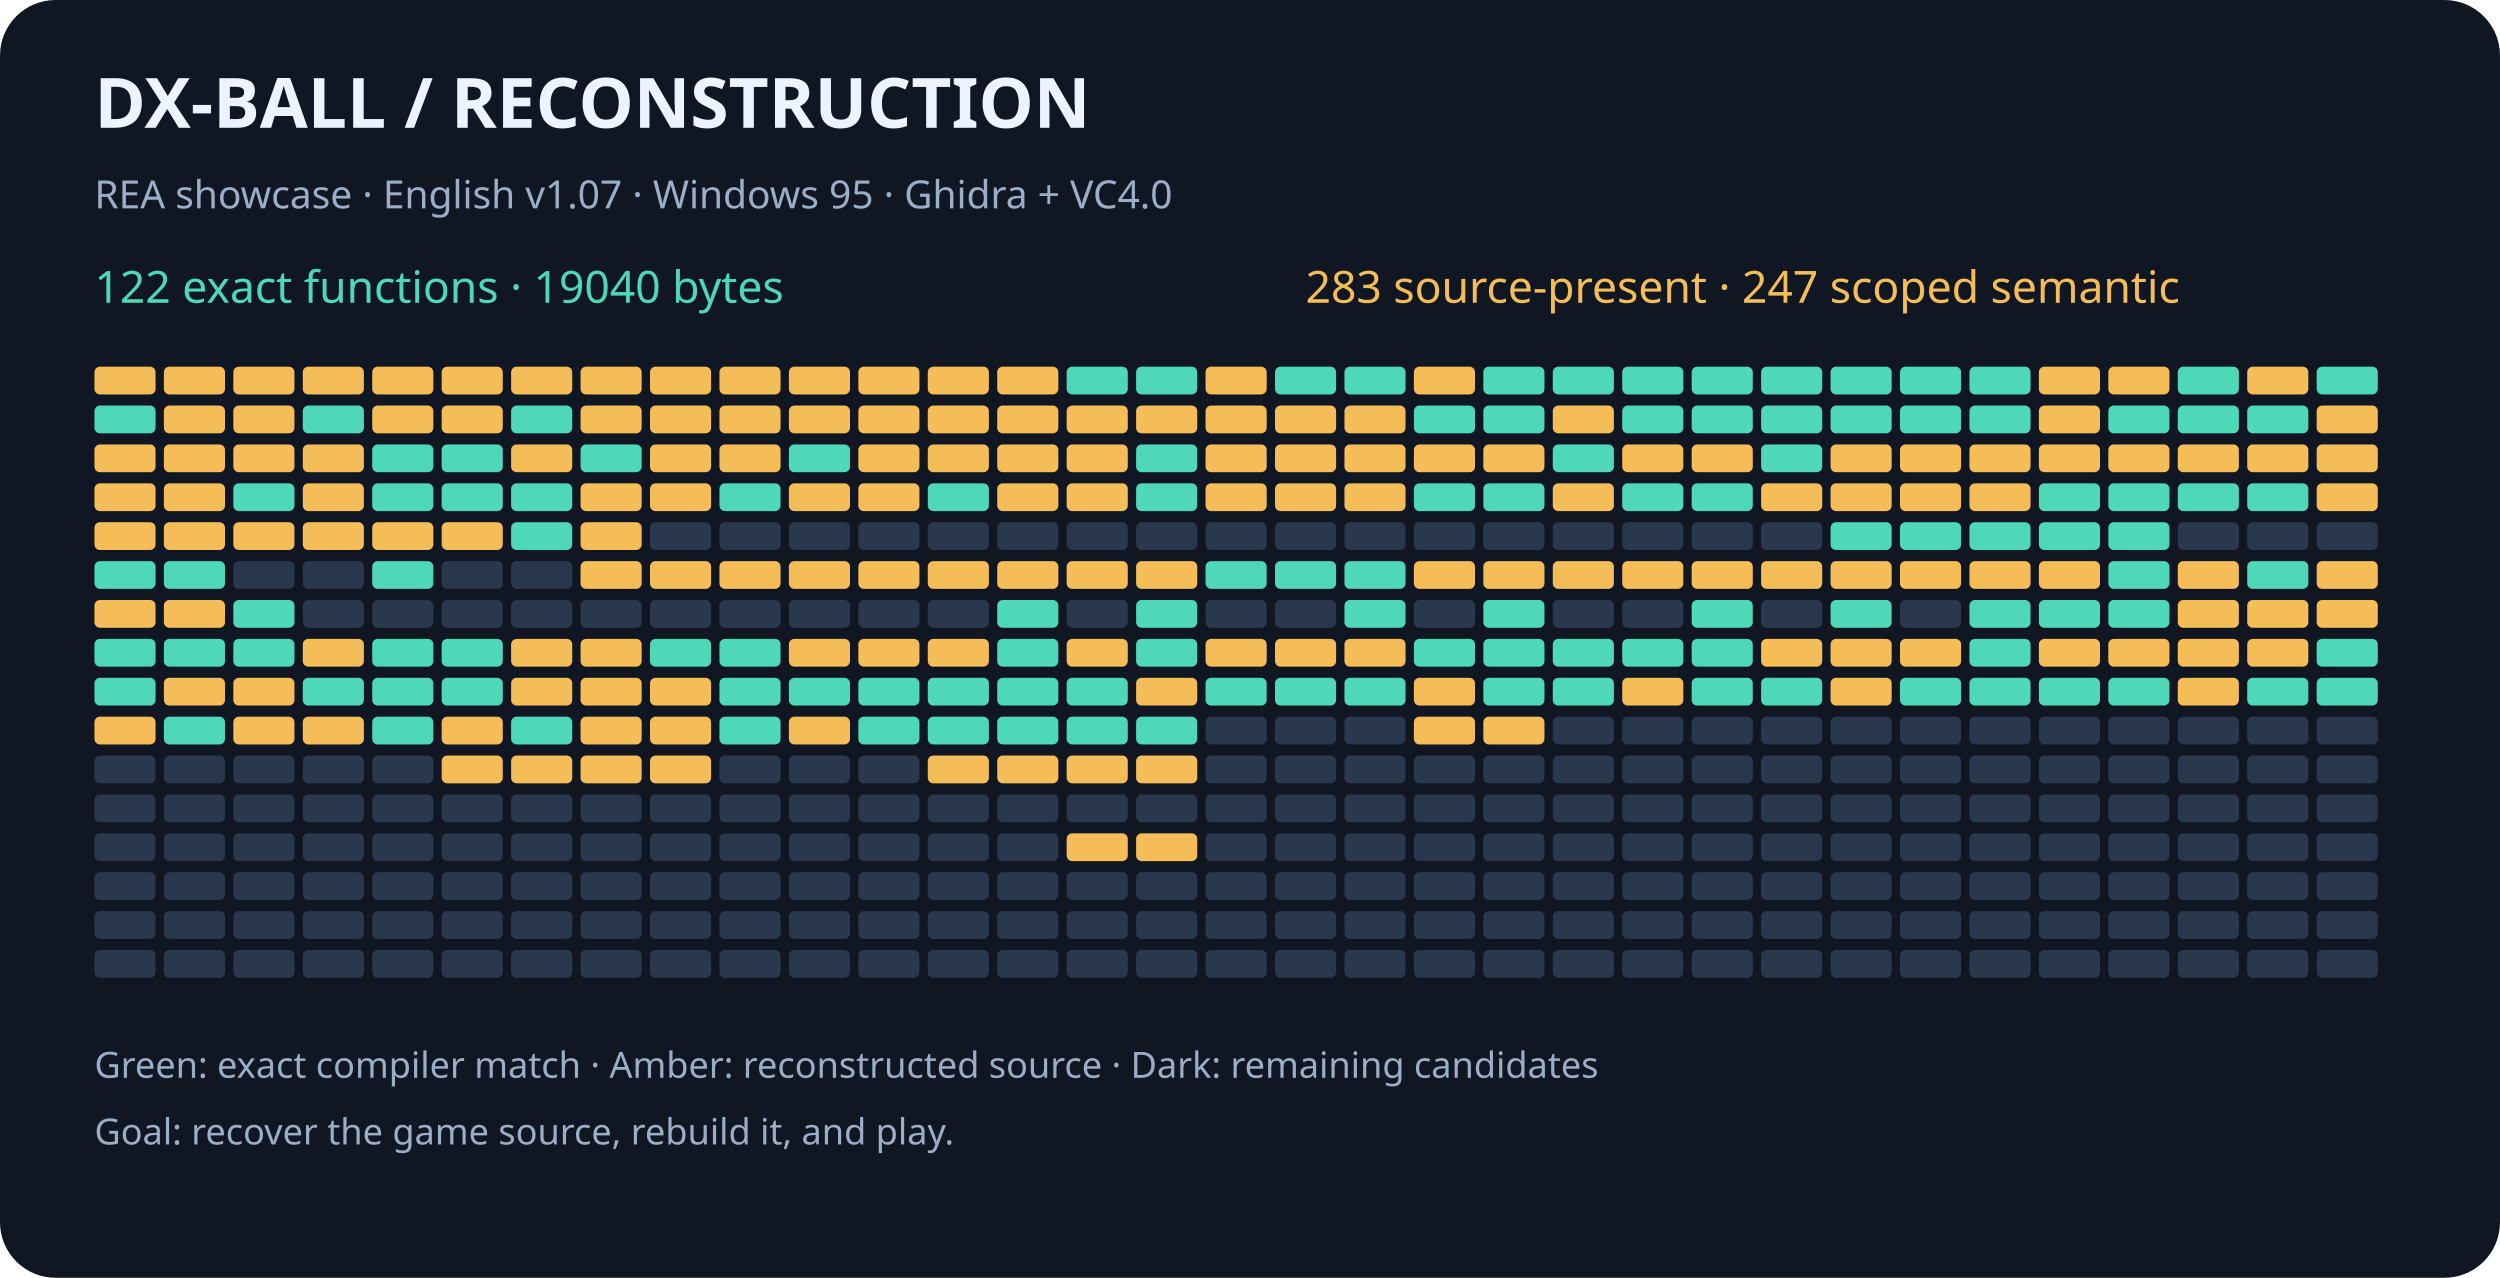
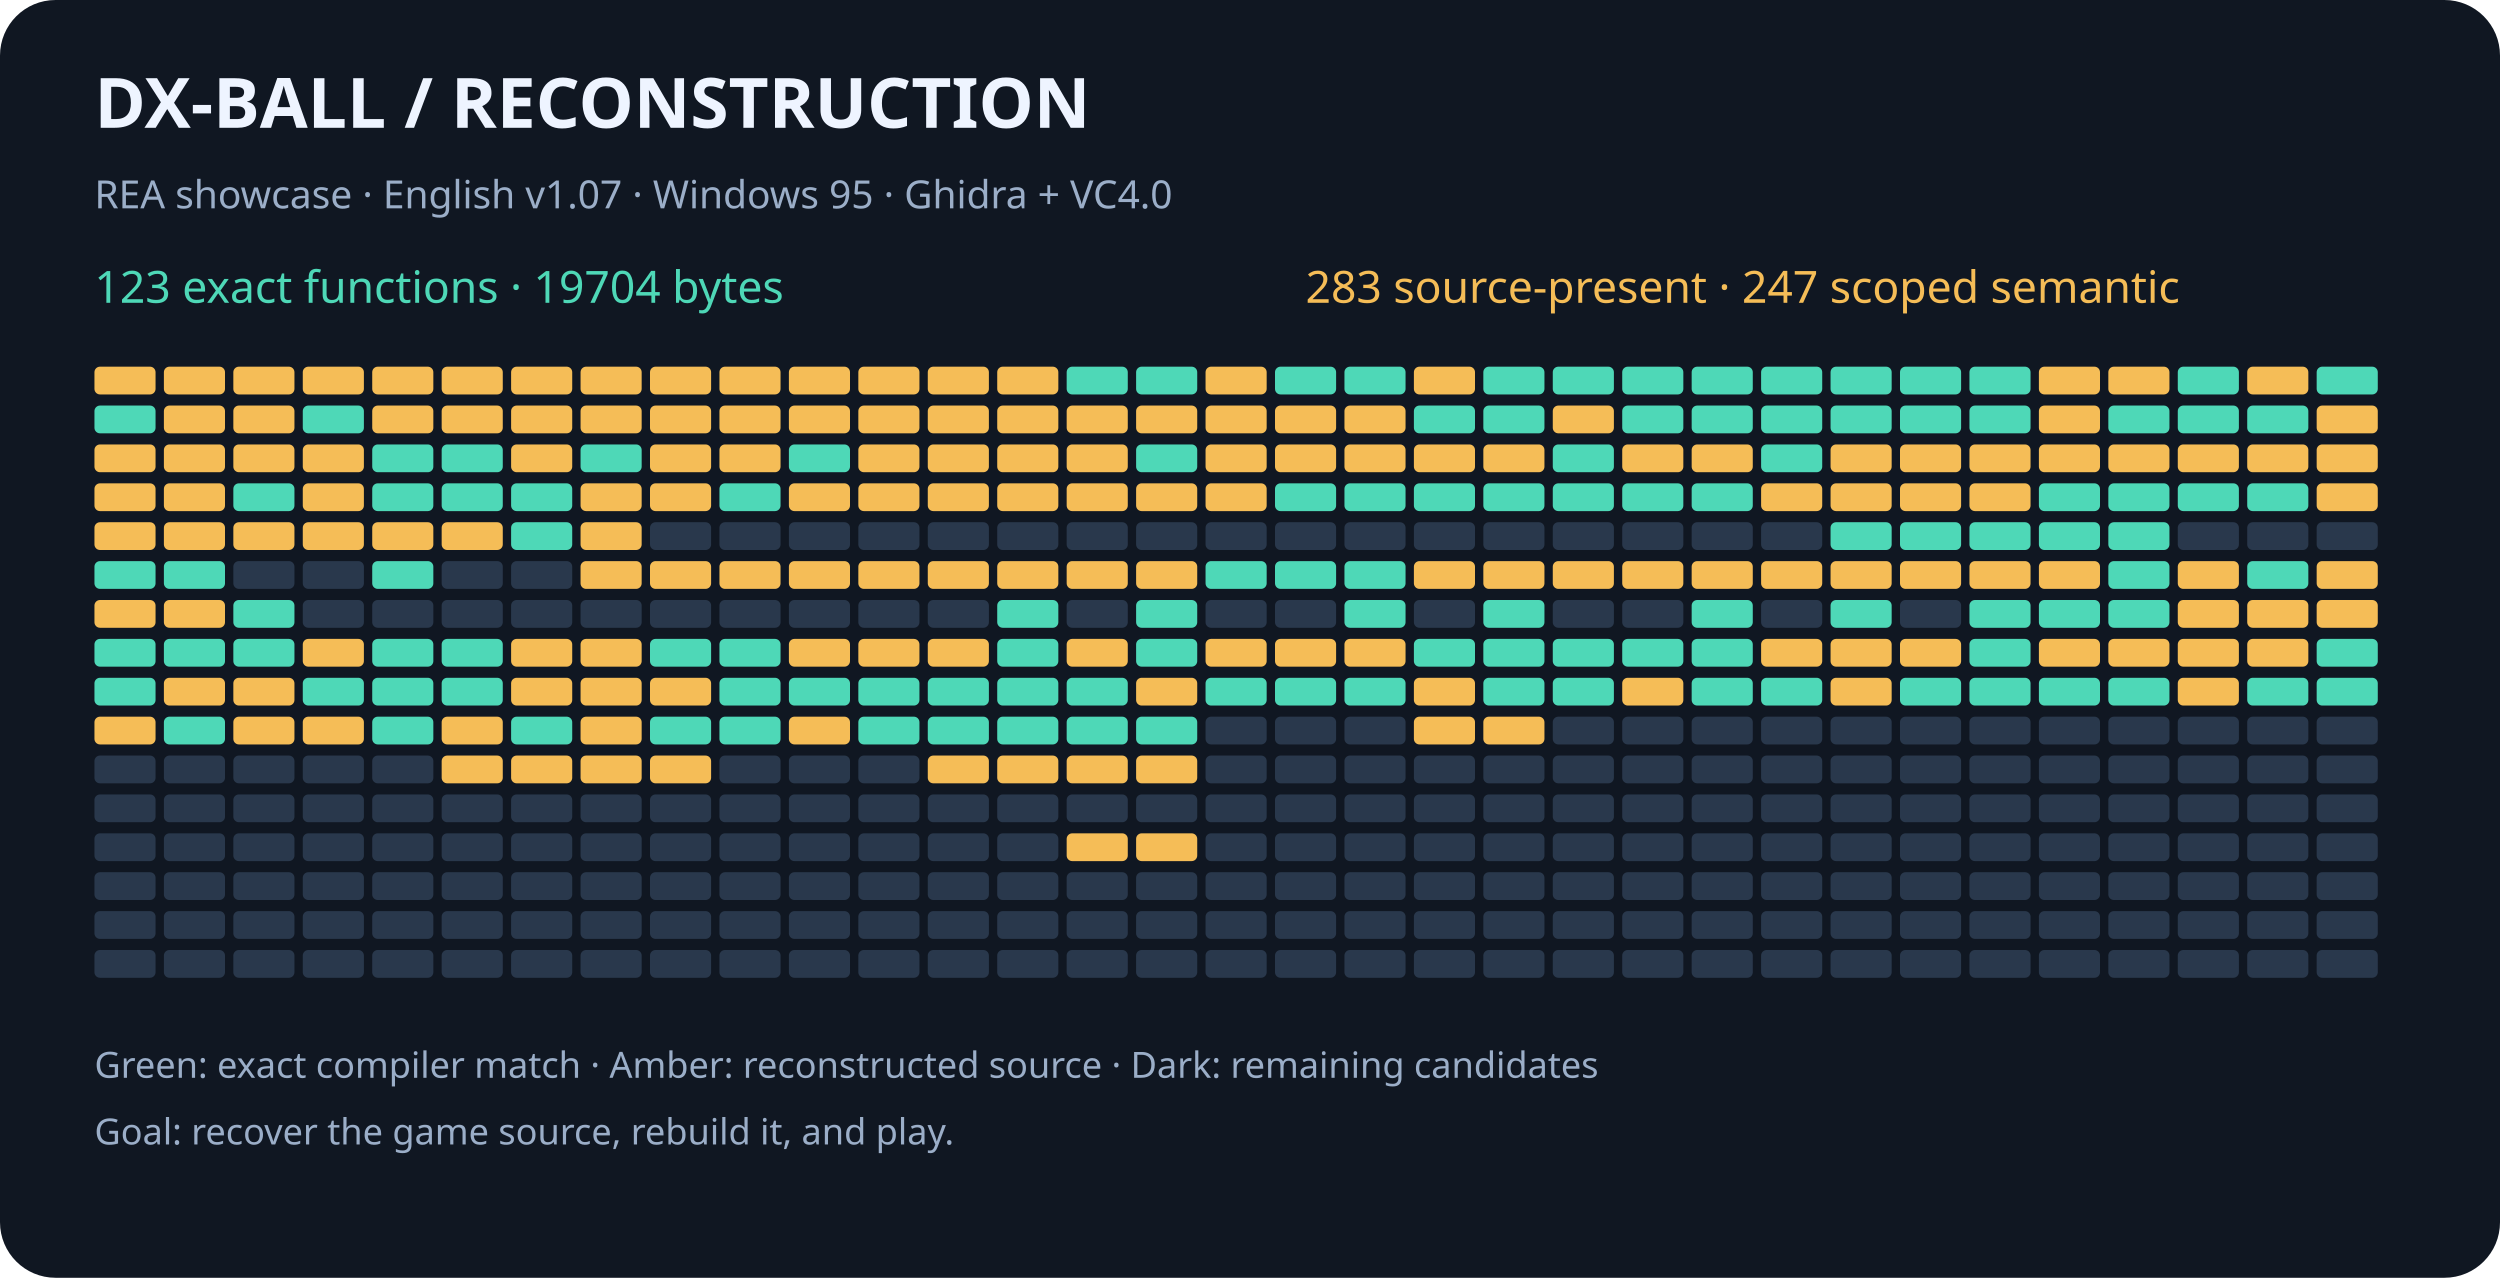
<svg xmlns="http://www.w3.org/2000/svg" width="900" height="460" viewBox="0 0 900 460" role="img" aria-labelledby="title desc">
  <rect width="900" height="460" rx="20" fill="#101722" />
  <g font-family="sans-serif">
    <text x="34" y="46" fill="#eef4ff" font-size="25" font-weight="bold">DX-BALL  /  RECONSTRUCTION</text>
    <text x="34" y="75" fill="#9baec8" font-size="14">REA showcase · English v1.07 · Windows 95 · Ghidra + VC4.0</text>
-     <text x="34" y="109" fill="#4ed8b7" font-size="16">122 exact functions · 19040 bytes</text>
+     <text x="34" y="109" fill="#4ed8b7" font-size="16">123 exact functions · 19704 bytes</text>
    <text x="470" y="109" fill="#f5bd57" font-size="16">283 source-present · 247 scoped semantic</text>
    <rect x="34" y="132" width="22" height="10" rx="2" fill="#f5bd57" />
    <rect x="59" y="132" width="22" height="10" rx="2" fill="#f5bd57" />
    <rect x="84" y="132" width="22" height="10" rx="2" fill="#f5bd57" />
    <rect x="109" y="132" width="22" height="10" rx="2" fill="#f5bd57" />
    <rect x="134" y="132" width="22" height="10" rx="2" fill="#f5bd57" />
    <rect x="159" y="132" width="22" height="10" rx="2" fill="#f5bd57" />
    <rect x="184" y="132" width="22" height="10" rx="2" fill="#f5bd57" />
    <rect x="209" y="132" width="22" height="10" rx="2" fill="#f5bd57" />
    <rect x="234" y="132" width="22" height="10" rx="2" fill="#f5bd57" />
    <rect x="259" y="132" width="22" height="10" rx="2" fill="#f5bd57" />
    <rect x="284" y="132" width="22" height="10" rx="2" fill="#f5bd57" />
    <rect x="309" y="132" width="22" height="10" rx="2" fill="#f5bd57" />
    <rect x="334" y="132" width="22" height="10" rx="2" fill="#f5bd57" />
    <rect x="359" y="132" width="22" height="10" rx="2" fill="#f5bd57" />
    <rect x="384" y="132" width="22" height="10" rx="2" fill="#4ed8b7" />
    <rect x="409" y="132" width="22" height="10" rx="2" fill="#4ed8b7" />
    <rect x="434" y="132" width="22" height="10" rx="2" fill="#f5bd57" />
    <rect x="459" y="132" width="22" height="10" rx="2" fill="#4ed8b7" />
    <rect x="484" y="132" width="22" height="10" rx="2" fill="#4ed8b7" />
    <rect x="509" y="132" width="22" height="10" rx="2" fill="#f5bd57" />
    <rect x="534" y="132" width="22" height="10" rx="2" fill="#4ed8b7" />
    <rect x="559" y="132" width="22" height="10" rx="2" fill="#4ed8b7" />
    <rect x="584" y="132" width="22" height="10" rx="2" fill="#4ed8b7" />
    <rect x="609" y="132" width="22" height="10" rx="2" fill="#4ed8b7" />
    <rect x="634" y="132" width="22" height="10" rx="2" fill="#4ed8b7" />
    <rect x="659" y="132" width="22" height="10" rx="2" fill="#4ed8b7" />
    <rect x="684" y="132" width="22" height="10" rx="2" fill="#4ed8b7" />
    <rect x="709" y="132" width="22" height="10" rx="2" fill="#4ed8b7" />
    <rect x="734" y="132" width="22" height="10" rx="2" fill="#f5bd57" />
    <rect x="759" y="132" width="22" height="10" rx="2" fill="#f5bd57" />
    <rect x="784" y="132" width="22" height="10" rx="2" fill="#4ed8b7" />
    <rect x="809" y="132" width="22" height="10" rx="2" fill="#f5bd57" />
    <rect x="834" y="132" width="22" height="10" rx="2" fill="#4ed8b7" />
    <rect x="34" y="146" width="22" height="10" rx="2" fill="#4ed8b7" />
    <rect x="59" y="146" width="22" height="10" rx="2" fill="#f5bd57" />
    <rect x="84" y="146" width="22" height="10" rx="2" fill="#f5bd57" />
    <rect x="109" y="146" width="22" height="10" rx="2" fill="#4ed8b7" />
    <rect x="134" y="146" width="22" height="10" rx="2" fill="#f5bd57" />
    <rect x="159" y="146" width="22" height="10" rx="2" fill="#f5bd57" />
-     <rect x="184" y="146" width="22" height="10" rx="2" fill="#4ed8b7" />
+     <rect x="184" y="146" width="22" height="10" rx="2" fill="#f5bd57" />
    <rect x="209" y="146" width="22" height="10" rx="2" fill="#f5bd57" />
    <rect x="234" y="146" width="22" height="10" rx="2" fill="#f5bd57" />
    <rect x="259" y="146" width="22" height="10" rx="2" fill="#f5bd57" />
    <rect x="284" y="146" width="22" height="10" rx="2" fill="#f5bd57" />
    <rect x="309" y="146" width="22" height="10" rx="2" fill="#f5bd57" />
    <rect x="334" y="146" width="22" height="10" rx="2" fill="#f5bd57" />
    <rect x="359" y="146" width="22" height="10" rx="2" fill="#f5bd57" />
    <rect x="384" y="146" width="22" height="10" rx="2" fill="#f5bd57" />
    <rect x="409" y="146" width="22" height="10" rx="2" fill="#f5bd57" />
    <rect x="434" y="146" width="22" height="10" rx="2" fill="#f5bd57" />
    <rect x="459" y="146" width="22" height="10" rx="2" fill="#f5bd57" />
    <rect x="484" y="146" width="22" height="10" rx="2" fill="#f5bd57" />
    <rect x="509" y="146" width="22" height="10" rx="2" fill="#4ed8b7" />
    <rect x="534" y="146" width="22" height="10" rx="2" fill="#4ed8b7" />
    <rect x="559" y="146" width="22" height="10" rx="2" fill="#f5bd57" />
    <rect x="584" y="146" width="22" height="10" rx="2" fill="#4ed8b7" />
    <rect x="609" y="146" width="22" height="10" rx="2" fill="#4ed8b7" />
    <rect x="634" y="146" width="22" height="10" rx="2" fill="#4ed8b7" />
    <rect x="659" y="146" width="22" height="10" rx="2" fill="#4ed8b7" />
    <rect x="684" y="146" width="22" height="10" rx="2" fill="#4ed8b7" />
    <rect x="709" y="146" width="22" height="10" rx="2" fill="#4ed8b7" />
    <rect x="734" y="146" width="22" height="10" rx="2" fill="#f5bd57" />
    <rect x="759" y="146" width="22" height="10" rx="2" fill="#4ed8b7" />
    <rect x="784" y="146" width="22" height="10" rx="2" fill="#4ed8b7" />
    <rect x="809" y="146" width="22" height="10" rx="2" fill="#4ed8b7" />
    <rect x="834" y="146" width="22" height="10" rx="2" fill="#f5bd57" />
    <rect x="34" y="160" width="22" height="10" rx="2" fill="#f5bd57" />
    <rect x="59" y="160" width="22" height="10" rx="2" fill="#f5bd57" />
    <rect x="84" y="160" width="22" height="10" rx="2" fill="#f5bd57" />
    <rect x="109" y="160" width="22" height="10" rx="2" fill="#f5bd57" />
    <rect x="134" y="160" width="22" height="10" rx="2" fill="#4ed8b7" />
    <rect x="159" y="160" width="22" height="10" rx="2" fill="#4ed8b7" />
    <rect x="184" y="160" width="22" height="10" rx="2" fill="#f5bd57" />
    <rect x="209" y="160" width="22" height="10" rx="2" fill="#4ed8b7" />
    <rect x="234" y="160" width="22" height="10" rx="2" fill="#f5bd57" />
    <rect x="259" y="160" width="22" height="10" rx="2" fill="#f5bd57" />
    <rect x="284" y="160" width="22" height="10" rx="2" fill="#4ed8b7" />
    <rect x="309" y="160" width="22" height="10" rx="2" fill="#f5bd57" />
    <rect x="334" y="160" width="22" height="10" rx="2" fill="#f5bd57" />
    <rect x="359" y="160" width="22" height="10" rx="2" fill="#f5bd57" />
    <rect x="384" y="160" width="22" height="10" rx="2" fill="#f5bd57" />
    <rect x="409" y="160" width="22" height="10" rx="2" fill="#4ed8b7" />
    <rect x="434" y="160" width="22" height="10" rx="2" fill="#f5bd57" />
    <rect x="459" y="160" width="22" height="10" rx="2" fill="#f5bd57" />
    <rect x="484" y="160" width="22" height="10" rx="2" fill="#f5bd57" />
    <rect x="509" y="160" width="22" height="10" rx="2" fill="#f5bd57" />
    <rect x="534" y="160" width="22" height="10" rx="2" fill="#f5bd57" />
    <rect x="559" y="160" width="22" height="10" rx="2" fill="#4ed8b7" />
    <rect x="584" y="160" width="22" height="10" rx="2" fill="#f5bd57" />
    <rect x="609" y="160" width="22" height="10" rx="2" fill="#f5bd57" />
    <rect x="634" y="160" width="22" height="10" rx="2" fill="#4ed8b7" />
    <rect x="659" y="160" width="22" height="10" rx="2" fill="#f5bd57" />
    <rect x="684" y="160" width="22" height="10" rx="2" fill="#f5bd57" />
    <rect x="709" y="160" width="22" height="10" rx="2" fill="#f5bd57" />
    <rect x="734" y="160" width="22" height="10" rx="2" fill="#f5bd57" />
    <rect x="759" y="160" width="22" height="10" rx="2" fill="#f5bd57" />
    <rect x="784" y="160" width="22" height="10" rx="2" fill="#f5bd57" />
    <rect x="809" y="160" width="22" height="10" rx="2" fill="#f5bd57" />
    <rect x="834" y="160" width="22" height="10" rx="2" fill="#f5bd57" />
    <rect x="34" y="174" width="22" height="10" rx="2" fill="#f5bd57" />
    <rect x="59" y="174" width="22" height="10" rx="2" fill="#f5bd57" />
    <rect x="84" y="174" width="22" height="10" rx="2" fill="#4ed8b7" />
    <rect x="109" y="174" width="22" height="10" rx="2" fill="#f5bd57" />
    <rect x="134" y="174" width="22" height="10" rx="2" fill="#4ed8b7" />
    <rect x="159" y="174" width="22" height="10" rx="2" fill="#4ed8b7" />
    <rect x="184" y="174" width="22" height="10" rx="2" fill="#4ed8b7" />
    <rect x="209" y="174" width="22" height="10" rx="2" fill="#f5bd57" />
    <rect x="234" y="174" width="22" height="10" rx="2" fill="#f5bd57" />
    <rect x="259" y="174" width="22" height="10" rx="2" fill="#4ed8b7" />
    <rect x="284" y="174" width="22" height="10" rx="2" fill="#f5bd57" />
    <rect x="309" y="174" width="22" height="10" rx="2" fill="#f5bd57" />
-     <rect x="334" y="174" width="22" height="10" rx="2" fill="#4ed8b7" />
+     <rect x="334" y="174" width="22" height="10" rx="2" fill="#f5bd57" />
    <rect x="359" y="174" width="22" height="10" rx="2" fill="#f5bd57" />
    <rect x="384" y="174" width="22" height="10" rx="2" fill="#f5bd57" />
-     <rect x="409" y="174" width="22" height="10" rx="2" fill="#4ed8b7" />
+     <rect x="409" y="174" width="22" height="10" rx="2" fill="#f5bd57" />
    <rect x="434" y="174" width="22" height="10" rx="2" fill="#f5bd57" />
-     <rect x="459" y="174" width="22" height="10" rx="2" fill="#f5bd57" />
-     <rect x="484" y="174" width="22" height="10" rx="2" fill="#f5bd57" />
+     <rect x="459" y="174" width="22" height="10" rx="2" fill="#4ed8b7" />
+     <rect x="484" y="174" width="22" height="10" rx="2" fill="#4ed8b7" />
    <rect x="509" y="174" width="22" height="10" rx="2" fill="#4ed8b7" />
    <rect x="534" y="174" width="22" height="10" rx="2" fill="#4ed8b7" />
-     <rect x="559" y="174" width="22" height="10" rx="2" fill="#f5bd57" />
+     <rect x="559" y="174" width="22" height="10" rx="2" fill="#4ed8b7" />
    <rect x="584" y="174" width="22" height="10" rx="2" fill="#4ed8b7" />
    <rect x="609" y="174" width="22" height="10" rx="2" fill="#4ed8b7" />
    <rect x="634" y="174" width="22" height="10" rx="2" fill="#f5bd57" />
    <rect x="659" y="174" width="22" height="10" rx="2" fill="#f5bd57" />
    <rect x="684" y="174" width="22" height="10" rx="2" fill="#f5bd57" />
    <rect x="709" y="174" width="22" height="10" rx="2" fill="#f5bd57" />
    <rect x="734" y="174" width="22" height="10" rx="2" fill="#4ed8b7" />
    <rect x="759" y="174" width="22" height="10" rx="2" fill="#4ed8b7" />
    <rect x="784" y="174" width="22" height="10" rx="2" fill="#4ed8b7" />
    <rect x="809" y="174" width="22" height="10" rx="2" fill="#4ed8b7" />
    <rect x="834" y="174" width="22" height="10" rx="2" fill="#f5bd57" />
    <rect x="34" y="188" width="22" height="10" rx="2" fill="#f5bd57" />
    <rect x="59" y="188" width="22" height="10" rx="2" fill="#f5bd57" />
    <rect x="84" y="188" width="22" height="10" rx="2" fill="#f5bd57" />
    <rect x="109" y="188" width="22" height="10" rx="2" fill="#f5bd57" />
    <rect x="134" y="188" width="22" height="10" rx="2" fill="#f5bd57" />
    <rect x="159" y="188" width="22" height="10" rx="2" fill="#f5bd57" />
    <rect x="184" y="188" width="22" height="10" rx="2" fill="#4ed8b7" />
    <rect x="209" y="188" width="22" height="10" rx="2" fill="#f5bd57" />
    <rect x="234" y="188" width="22" height="10" rx="2" fill="#29384c" />
    <rect x="259" y="188" width="22" height="10" rx="2" fill="#29384c" />
    <rect x="284" y="188" width="22" height="10" rx="2" fill="#29384c" />
    <rect x="309" y="188" width="22" height="10" rx="2" fill="#29384c" />
    <rect x="334" y="188" width="22" height="10" rx="2" fill="#29384c" />
    <rect x="359" y="188" width="22" height="10" rx="2" fill="#29384c" />
    <rect x="384" y="188" width="22" height="10" rx="2" fill="#29384c" />
    <rect x="409" y="188" width="22" height="10" rx="2" fill="#29384c" />
    <rect x="434" y="188" width="22" height="10" rx="2" fill="#29384c" />
    <rect x="459" y="188" width="22" height="10" rx="2" fill="#29384c" />
    <rect x="484" y="188" width="22" height="10" rx="2" fill="#29384c" />
    <rect x="509" y="188" width="22" height="10" rx="2" fill="#29384c" />
    <rect x="534" y="188" width="22" height="10" rx="2" fill="#29384c" />
    <rect x="559" y="188" width="22" height="10" rx="2" fill="#29384c" />
    <rect x="584" y="188" width="22" height="10" rx="2" fill="#29384c" />
    <rect x="609" y="188" width="22" height="10" rx="2" fill="#29384c" />
    <rect x="634" y="188" width="22" height="10" rx="2" fill="#29384c" />
    <rect x="659" y="188" width="22" height="10" rx="2" fill="#4ed8b7" />
    <rect x="684" y="188" width="22" height="10" rx="2" fill="#4ed8b7" />
    <rect x="709" y="188" width="22" height="10" rx="2" fill="#4ed8b7" />
    <rect x="734" y="188" width="22" height="10" rx="2" fill="#4ed8b7" />
    <rect x="759" y="188" width="22" height="10" rx="2" fill="#4ed8b7" />
    <rect x="784" y="188" width="22" height="10" rx="2" fill="#29384c" />
    <rect x="809" y="188" width="22" height="10" rx="2" fill="#29384c" />
    <rect x="834" y="188" width="22" height="10" rx="2" fill="#29384c" />
    <rect x="34" y="202" width="22" height="10" rx="2" fill="#4ed8b7" />
    <rect x="59" y="202" width="22" height="10" rx="2" fill="#4ed8b7" />
    <rect x="84" y="202" width="22" height="10" rx="2" fill="#29384c" />
    <rect x="109" y="202" width="22" height="10" rx="2" fill="#29384c" />
    <rect x="134" y="202" width="22" height="10" rx="2" fill="#4ed8b7" />
    <rect x="159" y="202" width="22" height="10" rx="2" fill="#29384c" />
    <rect x="184" y="202" width="22" height="10" rx="2" fill="#29384c" />
    <rect x="209" y="202" width="22" height="10" rx="2" fill="#f5bd57" />
    <rect x="234" y="202" width="22" height="10" rx="2" fill="#f5bd57" />
    <rect x="259" y="202" width="22" height="10" rx="2" fill="#f5bd57" />
    <rect x="284" y="202" width="22" height="10" rx="2" fill="#f5bd57" />
    <rect x="309" y="202" width="22" height="10" rx="2" fill="#f5bd57" />
    <rect x="334" y="202" width="22" height="10" rx="2" fill="#f5bd57" />
    <rect x="359" y="202" width="22" height="10" rx="2" fill="#f5bd57" />
    <rect x="384" y="202" width="22" height="10" rx="2" fill="#f5bd57" />
    <rect x="409" y="202" width="22" height="10" rx="2" fill="#f5bd57" />
    <rect x="434" y="202" width="22" height="10" rx="2" fill="#4ed8b7" />
    <rect x="459" y="202" width="22" height="10" rx="2" fill="#4ed8b7" />
    <rect x="484" y="202" width="22" height="10" rx="2" fill="#4ed8b7" />
    <rect x="509" y="202" width="22" height="10" rx="2" fill="#f5bd57" />
    <rect x="534" y="202" width="22" height="10" rx="2" fill="#f5bd57" />
    <rect x="559" y="202" width="22" height="10" rx="2" fill="#f5bd57" />
    <rect x="584" y="202" width="22" height="10" rx="2" fill="#f5bd57" />
    <rect x="609" y="202" width="22" height="10" rx="2" fill="#f5bd57" />
    <rect x="634" y="202" width="22" height="10" rx="2" fill="#f5bd57" />
    <rect x="659" y="202" width="22" height="10" rx="2" fill="#f5bd57" />
    <rect x="684" y="202" width="22" height="10" rx="2" fill="#f5bd57" />
    <rect x="709" y="202" width="22" height="10" rx="2" fill="#f5bd57" />
    <rect x="734" y="202" width="22" height="10" rx="2" fill="#f5bd57" />
    <rect x="759" y="202" width="22" height="10" rx="2" fill="#4ed8b7" />
    <rect x="784" y="202" width="22" height="10" rx="2" fill="#f5bd57" />
    <rect x="809" y="202" width="22" height="10" rx="2" fill="#4ed8b7" />
    <rect x="834" y="202" width="22" height="10" rx="2" fill="#f5bd57" />
    <rect x="34" y="216" width="22" height="10" rx="2" fill="#f5bd57" />
    <rect x="59" y="216" width="22" height="10" rx="2" fill="#f5bd57" />
    <rect x="84" y="216" width="22" height="10" rx="2" fill="#4ed8b7" />
    <rect x="109" y="216" width="22" height="10" rx="2" fill="#29384c" />
    <rect x="134" y="216" width="22" height="10" rx="2" fill="#29384c" />
    <rect x="159" y="216" width="22" height="10" rx="2" fill="#29384c" />
    <rect x="184" y="216" width="22" height="10" rx="2" fill="#29384c" />
    <rect x="209" y="216" width="22" height="10" rx="2" fill="#29384c" />
    <rect x="234" y="216" width="22" height="10" rx="2" fill="#29384c" />
    <rect x="259" y="216" width="22" height="10" rx="2" fill="#29384c" />
    <rect x="284" y="216" width="22" height="10" rx="2" fill="#29384c" />
    <rect x="309" y="216" width="22" height="10" rx="2" fill="#29384c" />
    <rect x="334" y="216" width="22" height="10" rx="2" fill="#29384c" />
    <rect x="359" y="216" width="22" height="10" rx="2" fill="#4ed8b7" />
    <rect x="384" y="216" width="22" height="10" rx="2" fill="#29384c" />
    <rect x="409" y="216" width="22" height="10" rx="2" fill="#4ed8b7" />
    <rect x="434" y="216" width="22" height="10" rx="2" fill="#29384c" />
    <rect x="459" y="216" width="22" height="10" rx="2" fill="#29384c" />
    <rect x="484" y="216" width="22" height="10" rx="2" fill="#4ed8b7" />
    <rect x="509" y="216" width="22" height="10" rx="2" fill="#29384c" />
    <rect x="534" y="216" width="22" height="10" rx="2" fill="#4ed8b7" />
    <rect x="559" y="216" width="22" height="10" rx="2" fill="#29384c" />
    <rect x="584" y="216" width="22" height="10" rx="2" fill="#29384c" />
    <rect x="609" y="216" width="22" height="10" rx="2" fill="#4ed8b7" />
    <rect x="634" y="216" width="22" height="10" rx="2" fill="#29384c" />
    <rect x="659" y="216" width="22" height="10" rx="2" fill="#4ed8b7" />
    <rect x="684" y="216" width="22" height="10" rx="2" fill="#29384c" />
    <rect x="709" y="216" width="22" height="10" rx="2" fill="#4ed8b7" />
    <rect x="734" y="216" width="22" height="10" rx="2" fill="#4ed8b7" />
    <rect x="759" y="216" width="22" height="10" rx="2" fill="#4ed8b7" />
    <rect x="784" y="216" width="22" height="10" rx="2" fill="#f5bd57" />
    <rect x="809" y="216" width="22" height="10" rx="2" fill="#f5bd57" />
    <rect x="834" y="216" width="22" height="10" rx="2" fill="#f5bd57" />
    <rect x="34" y="230" width="22" height="10" rx="2" fill="#4ed8b7" />
    <rect x="59" y="230" width="22" height="10" rx="2" fill="#4ed8b7" />
    <rect x="84" y="230" width="22" height="10" rx="2" fill="#4ed8b7" />
    <rect x="109" y="230" width="22" height="10" rx="2" fill="#f5bd57" />
    <rect x="134" y="230" width="22" height="10" rx="2" fill="#4ed8b7" />
    <rect x="159" y="230" width="22" height="10" rx="2" fill="#4ed8b7" />
    <rect x="184" y="230" width="22" height="10" rx="2" fill="#f5bd57" />
    <rect x="209" y="230" width="22" height="10" rx="2" fill="#f5bd57" />
    <rect x="234" y="230" width="22" height="10" rx="2" fill="#4ed8b7" />
    <rect x="259" y="230" width="22" height="10" rx="2" fill="#4ed8b7" />
    <rect x="284" y="230" width="22" height="10" rx="2" fill="#f5bd57" />
    <rect x="309" y="230" width="22" height="10" rx="2" fill="#f5bd57" />
    <rect x="334" y="230" width="22" height="10" rx="2" fill="#f5bd57" />
    <rect x="359" y="230" width="22" height="10" rx="2" fill="#4ed8b7" />
    <rect x="384" y="230" width="22" height="10" rx="2" fill="#f5bd57" />
    <rect x="409" y="230" width="22" height="10" rx="2" fill="#4ed8b7" />
    <rect x="434" y="230" width="22" height="10" rx="2" fill="#f5bd57" />
    <rect x="459" y="230" width="22" height="10" rx="2" fill="#f5bd57" />
    <rect x="484" y="230" width="22" height="10" rx="2" fill="#f5bd57" />
    <rect x="509" y="230" width="22" height="10" rx="2" fill="#4ed8b7" />
    <rect x="534" y="230" width="22" height="10" rx="2" fill="#4ed8b7" />
    <rect x="559" y="230" width="22" height="10" rx="2" fill="#4ed8b7" />
    <rect x="584" y="230" width="22" height="10" rx="2" fill="#4ed8b7" />
    <rect x="609" y="230" width="22" height="10" rx="2" fill="#4ed8b7" />
    <rect x="634" y="230" width="22" height="10" rx="2" fill="#f5bd57" />
    <rect x="659" y="230" width="22" height="10" rx="2" fill="#f5bd57" />
    <rect x="684" y="230" width="22" height="10" rx="2" fill="#f5bd57" />
    <rect x="709" y="230" width="22" height="10" rx="2" fill="#4ed8b7" />
    <rect x="734" y="230" width="22" height="10" rx="2" fill="#f5bd57" />
    <rect x="759" y="230" width="22" height="10" rx="2" fill="#f5bd57" />
    <rect x="784" y="230" width="22" height="10" rx="2" fill="#f5bd57" />
    <rect x="809" y="230" width="22" height="10" rx="2" fill="#f5bd57" />
    <rect x="834" y="230" width="22" height="10" rx="2" fill="#4ed8b7" />
    <rect x="34" y="244" width="22" height="10" rx="2" fill="#4ed8b7" />
    <rect x="59" y="244" width="22" height="10" rx="2" fill="#f5bd57" />
    <rect x="84" y="244" width="22" height="10" rx="2" fill="#f5bd57" />
    <rect x="109" y="244" width="22" height="10" rx="2" fill="#4ed8b7" />
    <rect x="134" y="244" width="22" height="10" rx="2" fill="#4ed8b7" />
    <rect x="159" y="244" width="22" height="10" rx="2" fill="#4ed8b7" />
    <rect x="184" y="244" width="22" height="10" rx="2" fill="#f5bd57" />
    <rect x="209" y="244" width="22" height="10" rx="2" fill="#f5bd57" />
    <rect x="234" y="244" width="22" height="10" rx="2" fill="#f5bd57" />
    <rect x="259" y="244" width="22" height="10" rx="2" fill="#4ed8b7" />
    <rect x="284" y="244" width="22" height="10" rx="2" fill="#4ed8b7" />
    <rect x="309" y="244" width="22" height="10" rx="2" fill="#4ed8b7" />
    <rect x="334" y="244" width="22" height="10" rx="2" fill="#4ed8b7" />
    <rect x="359" y="244" width="22" height="10" rx="2" fill="#4ed8b7" />
    <rect x="384" y="244" width="22" height="10" rx="2" fill="#4ed8b7" />
    <rect x="409" y="244" width="22" height="10" rx="2" fill="#f5bd57" />
    <rect x="434" y="244" width="22" height="10" rx="2" fill="#4ed8b7" />
    <rect x="459" y="244" width="22" height="10" rx="2" fill="#4ed8b7" />
    <rect x="484" y="244" width="22" height="10" rx="2" fill="#4ed8b7" />
    <rect x="509" y="244" width="22" height="10" rx="2" fill="#f5bd57" />
    <rect x="534" y="244" width="22" height="10" rx="2" fill="#4ed8b7" />
    <rect x="559" y="244" width="22" height="10" rx="2" fill="#4ed8b7" />
    <rect x="584" y="244" width="22" height="10" rx="2" fill="#f5bd57" />
    <rect x="609" y="244" width="22" height="10" rx="2" fill="#4ed8b7" />
    <rect x="634" y="244" width="22" height="10" rx="2" fill="#4ed8b7" />
    <rect x="659" y="244" width="22" height="10" rx="2" fill="#f5bd57" />
    <rect x="684" y="244" width="22" height="10" rx="2" fill="#4ed8b7" />
    <rect x="709" y="244" width="22" height="10" rx="2" fill="#4ed8b7" />
    <rect x="734" y="244" width="22" height="10" rx="2" fill="#4ed8b7" />
    <rect x="759" y="244" width="22" height="10" rx="2" fill="#4ed8b7" />
    <rect x="784" y="244" width="22" height="10" rx="2" fill="#f5bd57" />
    <rect x="809" y="244" width="22" height="10" rx="2" fill="#4ed8b7" />
    <rect x="834" y="244" width="22" height="10" rx="2" fill="#4ed8b7" />
    <rect x="34" y="258" width="22" height="10" rx="2" fill="#f5bd57" />
    <rect x="59" y="258" width="22" height="10" rx="2" fill="#4ed8b7" />
    <rect x="84" y="258" width="22" height="10" rx="2" fill="#f5bd57" />
    <rect x="109" y="258" width="22" height="10" rx="2" fill="#f5bd57" />
    <rect x="134" y="258" width="22" height="10" rx="2" fill="#4ed8b7" />
    <rect x="159" y="258" width="22" height="10" rx="2" fill="#f5bd57" />
    <rect x="184" y="258" width="22" height="10" rx="2" fill="#4ed8b7" />
    <rect x="209" y="258" width="22" height="10" rx="2" fill="#f5bd57" />
-     <rect x="234" y="258" width="22" height="10" rx="2" fill="#f5bd57" />
+     <rect x="234" y="258" width="22" height="10" rx="2" fill="#4ed8b7" />
    <rect x="259" y="258" width="22" height="10" rx="2" fill="#4ed8b7" />
    <rect x="284" y="258" width="22" height="10" rx="2" fill="#f5bd57" />
    <rect x="309" y="258" width="22" height="10" rx="2" fill="#4ed8b7" />
    <rect x="334" y="258" width="22" height="10" rx="2" fill="#4ed8b7" />
    <rect x="359" y="258" width="22" height="10" rx="2" fill="#4ed8b7" />
    <rect x="384" y="258" width="22" height="10" rx="2" fill="#4ed8b7" />
    <rect x="409" y="258" width="22" height="10" rx="2" fill="#4ed8b7" />
    <rect x="434" y="258" width="22" height="10" rx="2" fill="#29384c" />
    <rect x="459" y="258" width="22" height="10" rx="2" fill="#29384c" />
    <rect x="484" y="258" width="22" height="10" rx="2" fill="#29384c" />
    <rect x="509" y="258" width="22" height="10" rx="2" fill="#f5bd57" />
    <rect x="534" y="258" width="22" height="10" rx="2" fill="#f5bd57" />
    <rect x="559" y="258" width="22" height="10" rx="2" fill="#29384c" />
    <rect x="584" y="258" width="22" height="10" rx="2" fill="#29384c" />
    <rect x="609" y="258" width="22" height="10" rx="2" fill="#29384c" />
    <rect x="634" y="258" width="22" height="10" rx="2" fill="#29384c" />
    <rect x="659" y="258" width="22" height="10" rx="2" fill="#29384c" />
    <rect x="684" y="258" width="22" height="10" rx="2" fill="#29384c" />
    <rect x="709" y="258" width="22" height="10" rx="2" fill="#29384c" />
    <rect x="734" y="258" width="22" height="10" rx="2" fill="#29384c" />
    <rect x="759" y="258" width="22" height="10" rx="2" fill="#29384c" />
    <rect x="784" y="258" width="22" height="10" rx="2" fill="#29384c" />
    <rect x="809" y="258" width="22" height="10" rx="2" fill="#29384c" />
    <rect x="834" y="258" width="22" height="10" rx="2" fill="#29384c" />
    <rect x="34" y="272" width="22" height="10" rx="2" fill="#29384c" />
    <rect x="59" y="272" width="22" height="10" rx="2" fill="#29384c" />
    <rect x="84" y="272" width="22" height="10" rx="2" fill="#29384c" />
    <rect x="109" y="272" width="22" height="10" rx="2" fill="#29384c" />
    <rect x="134" y="272" width="22" height="10" rx="2" fill="#29384c" />
    <rect x="159" y="272" width="22" height="10" rx="2" fill="#f5bd57" />
    <rect x="184" y="272" width="22" height="10" rx="2" fill="#f5bd57" />
    <rect x="209" y="272" width="22" height="10" rx="2" fill="#f5bd57" />
    <rect x="234" y="272" width="22" height="10" rx="2" fill="#f5bd57" />
    <rect x="259" y="272" width="22" height="10" rx="2" fill="#29384c" />
    <rect x="284" y="272" width="22" height="10" rx="2" fill="#29384c" />
    <rect x="309" y="272" width="22" height="10" rx="2" fill="#29384c" />
    <rect x="334" y="272" width="22" height="10" rx="2" fill="#f5bd57" />
    <rect x="359" y="272" width="22" height="10" rx="2" fill="#f5bd57" />
    <rect x="384" y="272" width="22" height="10" rx="2" fill="#f5bd57" />
    <rect x="409" y="272" width="22" height="10" rx="2" fill="#f5bd57" />
    <rect x="434" y="272" width="22" height="10" rx="2" fill="#29384c" />
    <rect x="459" y="272" width="22" height="10" rx="2" fill="#29384c" />
    <rect x="484" y="272" width="22" height="10" rx="2" fill="#29384c" />
    <rect x="509" y="272" width="22" height="10" rx="2" fill="#29384c" />
    <rect x="534" y="272" width="22" height="10" rx="2" fill="#29384c" />
    <rect x="559" y="272" width="22" height="10" rx="2" fill="#29384c" />
    <rect x="584" y="272" width="22" height="10" rx="2" fill="#29384c" />
    <rect x="609" y="272" width="22" height="10" rx="2" fill="#29384c" />
    <rect x="634" y="272" width="22" height="10" rx="2" fill="#29384c" />
    <rect x="659" y="272" width="22" height="10" rx="2" fill="#29384c" />
    <rect x="684" y="272" width="22" height="10" rx="2" fill="#29384c" />
    <rect x="709" y="272" width="22" height="10" rx="2" fill="#29384c" />
    <rect x="734" y="272" width="22" height="10" rx="2" fill="#29384c" />
    <rect x="759" y="272" width="22" height="10" rx="2" fill="#29384c" />
    <rect x="784" y="272" width="22" height="10" rx="2" fill="#29384c" />
    <rect x="809" y="272" width="22" height="10" rx="2" fill="#29384c" />
    <rect x="834" y="272" width="22" height="10" rx="2" fill="#29384c" />
    <rect x="34" y="286" width="22" height="10" rx="2" fill="#29384c" />
    <rect x="59" y="286" width="22" height="10" rx="2" fill="#29384c" />
    <rect x="84" y="286" width="22" height="10" rx="2" fill="#29384c" />
    <rect x="109" y="286" width="22" height="10" rx="2" fill="#29384c" />
    <rect x="134" y="286" width="22" height="10" rx="2" fill="#29384c" />
    <rect x="159" y="286" width="22" height="10" rx="2" fill="#29384c" />
    <rect x="184" y="286" width="22" height="10" rx="2" fill="#29384c" />
    <rect x="209" y="286" width="22" height="10" rx="2" fill="#29384c" />
    <rect x="234" y="286" width="22" height="10" rx="2" fill="#29384c" />
    <rect x="259" y="286" width="22" height="10" rx="2" fill="#29384c" />
    <rect x="284" y="286" width="22" height="10" rx="2" fill="#29384c" />
    <rect x="309" y="286" width="22" height="10" rx="2" fill="#29384c" />
    <rect x="334" y="286" width="22" height="10" rx="2" fill="#29384c" />
    <rect x="359" y="286" width="22" height="10" rx="2" fill="#29384c" />
    <rect x="384" y="286" width="22" height="10" rx="2" fill="#29384c" />
    <rect x="409" y="286" width="22" height="10" rx="2" fill="#29384c" />
    <rect x="434" y="286" width="22" height="10" rx="2" fill="#29384c" />
    <rect x="459" y="286" width="22" height="10" rx="2" fill="#29384c" />
    <rect x="484" y="286" width="22" height="10" rx="2" fill="#29384c" />
    <rect x="509" y="286" width="22" height="10" rx="2" fill="#29384c" />
    <rect x="534" y="286" width="22" height="10" rx="2" fill="#29384c" />
    <rect x="559" y="286" width="22" height="10" rx="2" fill="#29384c" />
    <rect x="584" y="286" width="22" height="10" rx="2" fill="#29384c" />
    <rect x="609" y="286" width="22" height="10" rx="2" fill="#29384c" />
    <rect x="634" y="286" width="22" height="10" rx="2" fill="#29384c" />
    <rect x="659" y="286" width="22" height="10" rx="2" fill="#29384c" />
    <rect x="684" y="286" width="22" height="10" rx="2" fill="#29384c" />
    <rect x="709" y="286" width="22" height="10" rx="2" fill="#29384c" />
    <rect x="734" y="286" width="22" height="10" rx="2" fill="#29384c" />
    <rect x="759" y="286" width="22" height="10" rx="2" fill="#29384c" />
    <rect x="784" y="286" width="22" height="10" rx="2" fill="#29384c" />
    <rect x="809" y="286" width="22" height="10" rx="2" fill="#29384c" />
    <rect x="834" y="286" width="22" height="10" rx="2" fill="#29384c" />
    <rect x="34" y="300" width="22" height="10" rx="2" fill="#29384c" />
    <rect x="59" y="300" width="22" height="10" rx="2" fill="#29384c" />
    <rect x="84" y="300" width="22" height="10" rx="2" fill="#29384c" />
    <rect x="109" y="300" width="22" height="10" rx="2" fill="#29384c" />
    <rect x="134" y="300" width="22" height="10" rx="2" fill="#29384c" />
    <rect x="159" y="300" width="22" height="10" rx="2" fill="#29384c" />
    <rect x="184" y="300" width="22" height="10" rx="2" fill="#29384c" />
    <rect x="209" y="300" width="22" height="10" rx="2" fill="#29384c" />
    <rect x="234" y="300" width="22" height="10" rx="2" fill="#29384c" />
    <rect x="259" y="300" width="22" height="10" rx="2" fill="#29384c" />
    <rect x="284" y="300" width="22" height="10" rx="2" fill="#29384c" />
    <rect x="309" y="300" width="22" height="10" rx="2" fill="#29384c" />
    <rect x="334" y="300" width="22" height="10" rx="2" fill="#29384c" />
    <rect x="359" y="300" width="22" height="10" rx="2" fill="#29384c" />
    <rect x="384" y="300" width="22" height="10" rx="2" fill="#f5bd57" />
    <rect x="409" y="300" width="22" height="10" rx="2" fill="#f5bd57" />
    <rect x="434" y="300" width="22" height="10" rx="2" fill="#29384c" />
    <rect x="459" y="300" width="22" height="10" rx="2" fill="#29384c" />
    <rect x="484" y="300" width="22" height="10" rx="2" fill="#29384c" />
    <rect x="509" y="300" width="22" height="10" rx="2" fill="#29384c" />
    <rect x="534" y="300" width="22" height="10" rx="2" fill="#29384c" />
    <rect x="559" y="300" width="22" height="10" rx="2" fill="#29384c" />
    <rect x="584" y="300" width="22" height="10" rx="2" fill="#29384c" />
    <rect x="609" y="300" width="22" height="10" rx="2" fill="#29384c" />
    <rect x="634" y="300" width="22" height="10" rx="2" fill="#29384c" />
    <rect x="659" y="300" width="22" height="10" rx="2" fill="#29384c" />
    <rect x="684" y="300" width="22" height="10" rx="2" fill="#29384c" />
    <rect x="709" y="300" width="22" height="10" rx="2" fill="#29384c" />
    <rect x="734" y="300" width="22" height="10" rx="2" fill="#29384c" />
    <rect x="759" y="300" width="22" height="10" rx="2" fill="#29384c" />
    <rect x="784" y="300" width="22" height="10" rx="2" fill="#29384c" />
    <rect x="809" y="300" width="22" height="10" rx="2" fill="#29384c" />
    <rect x="834" y="300" width="22" height="10" rx="2" fill="#29384c" />
    <rect x="34" y="314" width="22" height="10" rx="2" fill="#29384c" />
    <rect x="59" y="314" width="22" height="10" rx="2" fill="#29384c" />
    <rect x="84" y="314" width="22" height="10" rx="2" fill="#29384c" />
    <rect x="109" y="314" width="22" height="10" rx="2" fill="#29384c" />
    <rect x="134" y="314" width="22" height="10" rx="2" fill="#29384c" />
    <rect x="159" y="314" width="22" height="10" rx="2" fill="#29384c" />
    <rect x="184" y="314" width="22" height="10" rx="2" fill="#29384c" />
    <rect x="209" y="314" width="22" height="10" rx="2" fill="#29384c" />
    <rect x="234" y="314" width="22" height="10" rx="2" fill="#29384c" />
    <rect x="259" y="314" width="22" height="10" rx="2" fill="#29384c" />
    <rect x="284" y="314" width="22" height="10" rx="2" fill="#29384c" />
    <rect x="309" y="314" width="22" height="10" rx="2" fill="#29384c" />
    <rect x="334" y="314" width="22" height="10" rx="2" fill="#29384c" />
    <rect x="359" y="314" width="22" height="10" rx="2" fill="#29384c" />
    <rect x="384" y="314" width="22" height="10" rx="2" fill="#29384c" />
    <rect x="409" y="314" width="22" height="10" rx="2" fill="#29384c" />
    <rect x="434" y="314" width="22" height="10" rx="2" fill="#29384c" />
    <rect x="459" y="314" width="22" height="10" rx="2" fill="#29384c" />
    <rect x="484" y="314" width="22" height="10" rx="2" fill="#29384c" />
    <rect x="509" y="314" width="22" height="10" rx="2" fill="#29384c" />
    <rect x="534" y="314" width="22" height="10" rx="2" fill="#29384c" />
    <rect x="559" y="314" width="22" height="10" rx="2" fill="#29384c" />
    <rect x="584" y="314" width="22" height="10" rx="2" fill="#29384c" />
    <rect x="609" y="314" width="22" height="10" rx="2" fill="#29384c" />
    <rect x="634" y="314" width="22" height="10" rx="2" fill="#29384c" />
    <rect x="659" y="314" width="22" height="10" rx="2" fill="#29384c" />
    <rect x="684" y="314" width="22" height="10" rx="2" fill="#29384c" />
    <rect x="709" y="314" width="22" height="10" rx="2" fill="#29384c" />
    <rect x="734" y="314" width="22" height="10" rx="2" fill="#29384c" />
    <rect x="759" y="314" width="22" height="10" rx="2" fill="#29384c" />
    <rect x="784" y="314" width="22" height="10" rx="2" fill="#29384c" />
    <rect x="809" y="314" width="22" height="10" rx="2" fill="#29384c" />
    <rect x="834" y="314" width="22" height="10" rx="2" fill="#29384c" />
    <rect x="34" y="328" width="22" height="10" rx="2" fill="#29384c" />
    <rect x="59" y="328" width="22" height="10" rx="2" fill="#29384c" />
    <rect x="84" y="328" width="22" height="10" rx="2" fill="#29384c" />
    <rect x="109" y="328" width="22" height="10" rx="2" fill="#29384c" />
    <rect x="134" y="328" width="22" height="10" rx="2" fill="#29384c" />
    <rect x="159" y="328" width="22" height="10" rx="2" fill="#29384c" />
    <rect x="184" y="328" width="22" height="10" rx="2" fill="#29384c" />
    <rect x="209" y="328" width="22" height="10" rx="2" fill="#29384c" />
    <rect x="234" y="328" width="22" height="10" rx="2" fill="#29384c" />
    <rect x="259" y="328" width="22" height="10" rx="2" fill="#29384c" />
    <rect x="284" y="328" width="22" height="10" rx="2" fill="#29384c" />
    <rect x="309" y="328" width="22" height="10" rx="2" fill="#29384c" />
    <rect x="334" y="328" width="22" height="10" rx="2" fill="#29384c" />
    <rect x="359" y="328" width="22" height="10" rx="2" fill="#29384c" />
    <rect x="384" y="328" width="22" height="10" rx="2" fill="#29384c" />
    <rect x="409" y="328" width="22" height="10" rx="2" fill="#29384c" />
    <rect x="434" y="328" width="22" height="10" rx="2" fill="#29384c" />
    <rect x="459" y="328" width="22" height="10" rx="2" fill="#29384c" />
    <rect x="484" y="328" width="22" height="10" rx="2" fill="#29384c" />
    <rect x="509" y="328" width="22" height="10" rx="2" fill="#29384c" />
    <rect x="534" y="328" width="22" height="10" rx="2" fill="#29384c" />
    <rect x="559" y="328" width="22" height="10" rx="2" fill="#29384c" />
    <rect x="584" y="328" width="22" height="10" rx="2" fill="#29384c" />
    <rect x="609" y="328" width="22" height="10" rx="2" fill="#29384c" />
    <rect x="634" y="328" width="22" height="10" rx="2" fill="#29384c" />
    <rect x="659" y="328" width="22" height="10" rx="2" fill="#29384c" />
    <rect x="684" y="328" width="22" height="10" rx="2" fill="#29384c" />
    <rect x="709" y="328" width="22" height="10" rx="2" fill="#29384c" />
    <rect x="734" y="328" width="22" height="10" rx="2" fill="#29384c" />
    <rect x="759" y="328" width="22" height="10" rx="2" fill="#29384c" />
    <rect x="784" y="328" width="22" height="10" rx="2" fill="#29384c" />
    <rect x="809" y="328" width="22" height="10" rx="2" fill="#29384c" />
    <rect x="834" y="328" width="22" height="10" rx="2" fill="#29384c" />
    <rect x="34" y="342" width="22" height="10" rx="2" fill="#29384c" />
    <rect x="59" y="342" width="22" height="10" rx="2" fill="#29384c" />
    <rect x="84" y="342" width="22" height="10" rx="2" fill="#29384c" />
    <rect x="109" y="342" width="22" height="10" rx="2" fill="#29384c" />
    <rect x="134" y="342" width="22" height="10" rx="2" fill="#29384c" />
    <rect x="159" y="342" width="22" height="10" rx="2" fill="#29384c" />
    <rect x="184" y="342" width="22" height="10" rx="2" fill="#29384c" />
    <rect x="209" y="342" width="22" height="10" rx="2" fill="#29384c" />
    <rect x="234" y="342" width="22" height="10" rx="2" fill="#29384c" />
    <rect x="259" y="342" width="22" height="10" rx="2" fill="#29384c" />
    <rect x="284" y="342" width="22" height="10" rx="2" fill="#29384c" />
    <rect x="309" y="342" width="22" height="10" rx="2" fill="#29384c" />
    <rect x="334" y="342" width="22" height="10" rx="2" fill="#29384c" />
    <rect x="359" y="342" width="22" height="10" rx="2" fill="#29384c" />
    <rect x="384" y="342" width="22" height="10" rx="2" fill="#29384c" />
    <rect x="409" y="342" width="22" height="10" rx="2" fill="#29384c" />
    <rect x="434" y="342" width="22" height="10" rx="2" fill="#29384c" />
    <rect x="459" y="342" width="22" height="10" rx="2" fill="#29384c" />
    <rect x="484" y="342" width="22" height="10" rx="2" fill="#29384c" />
    <rect x="509" y="342" width="22" height="10" rx="2" fill="#29384c" />
    <rect x="534" y="342" width="22" height="10" rx="2" fill="#29384c" />
    <rect x="559" y="342" width="22" height="10" rx="2" fill="#29384c" />
    <rect x="584" y="342" width="22" height="10" rx="2" fill="#29384c" />
    <rect x="609" y="342" width="22" height="10" rx="2" fill="#29384c" />
    <rect x="634" y="342" width="22" height="10" rx="2" fill="#29384c" />
    <rect x="659" y="342" width="22" height="10" rx="2" fill="#29384c" />
    <rect x="684" y="342" width="22" height="10" rx="2" fill="#29384c" />
    <rect x="709" y="342" width="22" height="10" rx="2" fill="#29384c" />
    <rect x="734" y="342" width="22" height="10" rx="2" fill="#29384c" />
    <rect x="759" y="342" width="22" height="10" rx="2" fill="#29384c" />
    <rect x="784" y="342" width="22" height="10" rx="2" fill="#29384c" />
    <rect x="809" y="342" width="22" height="10" rx="2" fill="#29384c" />
    <rect x="834" y="342" width="22" height="10" rx="2" fill="#29384c" />
    <text x="34" y="388" fill="#9baec8" font-size="13">Green: exact compiler match · Amber: reconstructed source · Dark: remaining candidates</text>
    <text x="34" y="412" fill="#9baec8" font-size="13">Goal: recover the game source, rebuild it, and play.</text>
  </g>
</svg>
